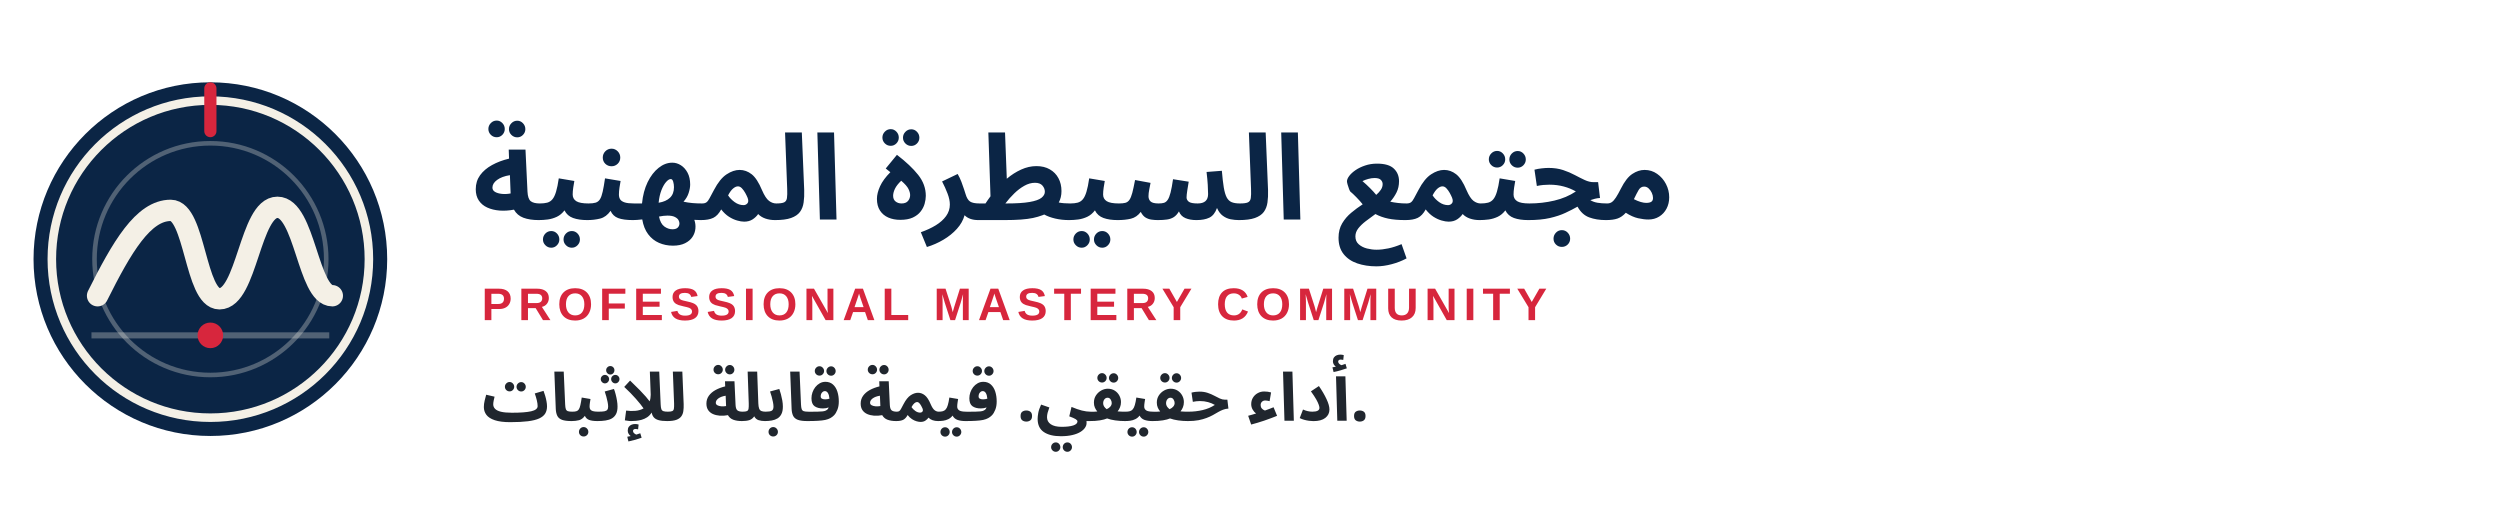
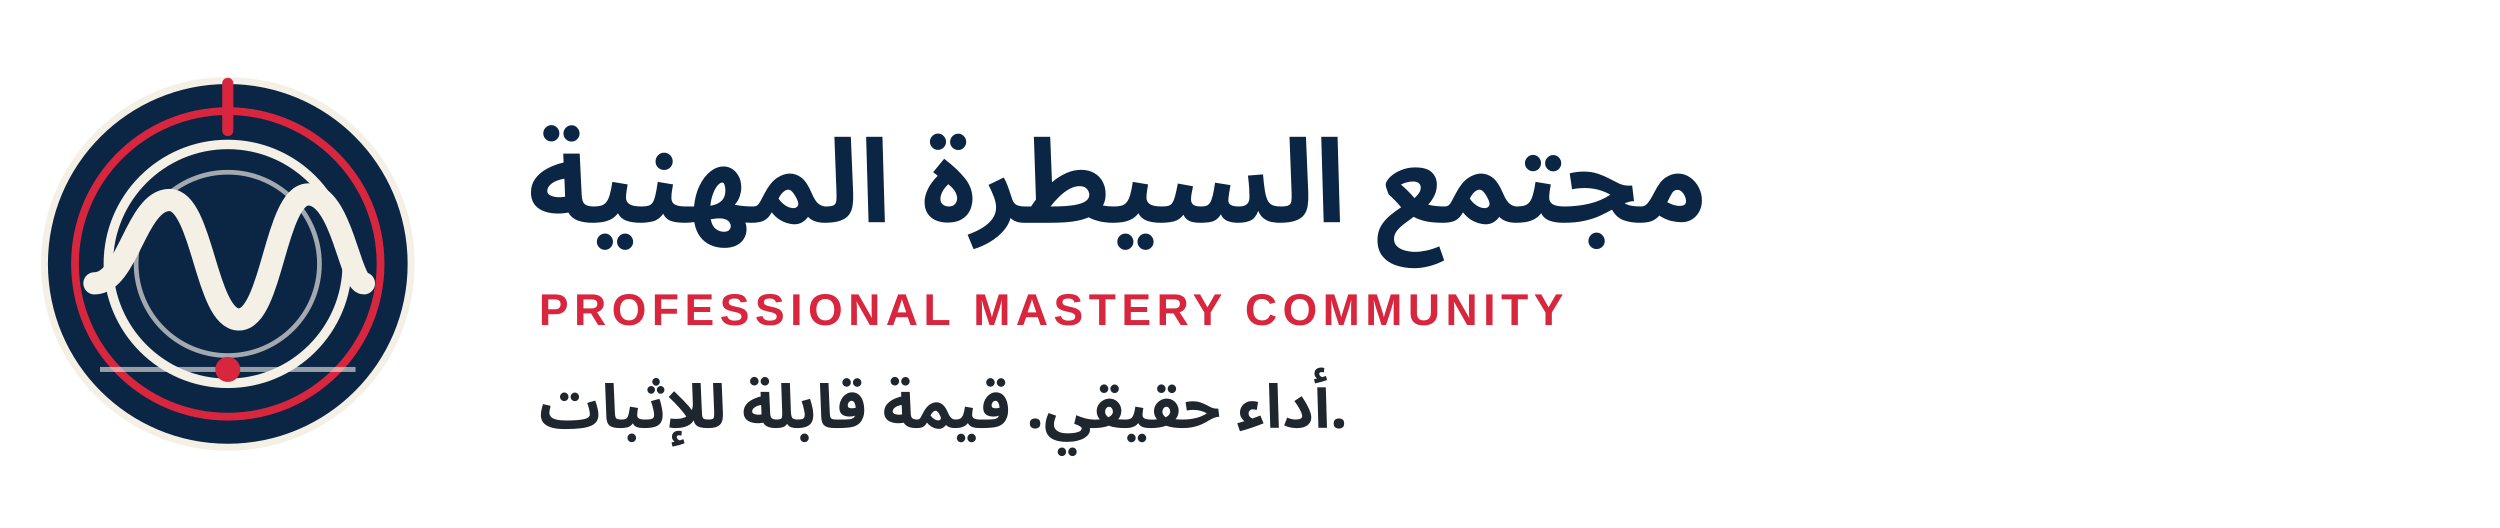
- <svg xmlns="http://www.w3.org/2000/svg" viewBox="0 0 820 170" role="img" aria-labelledby="title desc">
-   <g transform="translate(5 21)">
-     <circle cx="64" cy="64" r="58" fill="#0B2545" />
-     <circle cx="64" cy="64" r="52" fill="none" stroke="#F4F0E6" stroke-width="2.8" />
-     <circle cx="64" cy="64" r="38" fill="none" stroke="#F4F0E6" stroke-width="1.5" opacity=".3" />
-     <path d="M64 8V22" stroke="#D7263D" stroke-width="4" stroke-linecap="round" />
-     <path d="M27 76C35 60 42 48 51 48C59 48 59 77 67 77C76 77 77 47 86 47C95 47 96 76 104 76" fill="none" stroke="#F4F0E6" stroke-width="7" stroke-linecap="round" stroke-linejoin="round" />
-     <path d="M25 89H103" stroke="#F4F0E6" stroke-width="2" opacity=".3" />
-     <circle cx="64" cy="89" r="4.2" fill="#D7263D" />
+ <svg xmlns="http://www.w3.org/2000/svg" viewBox="0 0 900 190" role="img" aria-labelledby="title desc">
+   <g transform="translate(12 25)">
+     <circle cx="70" cy="70" r="66" fill="#0B2545" stroke="#F4F0E6" stroke-width="2.5" />
+     <circle cx="70" cy="70" r="55" fill="none" stroke="#D7263D" stroke-width="2.8" />
+     <circle cx="70" cy="70" r="43" fill="none" stroke="#F4F0E6" stroke-width="3.4" />
+     <circle cx="70" cy="70" r="33" fill="none" stroke="#F4F0E6" stroke-width="1.7" opacity=".65" />
+     <path d="M70 5V22" stroke="#D7263D" stroke-width="4" stroke-linecap="round" />
+     <path d="M22 77C34 77 37 47 49 47C61 47 62 90 74 90C86 90 87 45 99 45C111 45 114 77 119 77" fill="none" stroke="#F4F0E6" stroke-width="8" stroke-linecap="round" stroke-linejoin="round" />
+     <path d="M24 108H116" stroke="#F4F0E6" stroke-width="1.8" opacity=".6" />
+     <circle cx="70" cy="108" r="4.5" fill="#D7263D" />
  </g>
-   <text x="155" y="72" font-family="Tajawal, Noto Sans Arabic, Arial, sans-serif" font-size="39" font-weight="900" fill="#0B2545">مجتمع السيطرة المهنية</text>
-   <text x="158" y="105" font-family="Arial, sans-serif" font-size="15" font-weight="700" letter-spacing="2" fill="#D7263D">PROFESSIONAL MASTERY COMMUNITY</text>
-   <text x="158" y="138" font-family="Tajawal, Noto Sans Arabic, Arial, sans-serif" font-size="22" font-weight="700" fill="#20262E">أداء حقيقي. قيمة قابلة للإثبات.</text>
+   <text x="190" y="80" font-family="Tajawal, Noto Sans Arabic, Arial, sans-serif" font-size="42" font-weight="900" fill="#0B2545">مجتمع السيطرة المهنية</text>
+   <text x="194" y="117" font-family="Arial, sans-serif" font-size="16" font-weight="800" letter-spacing="2" fill="#D7263D">PROFESSIONAL MASTERY COMMUNITY</text>
+   <text x="194" y="154" font-family="Tajawal, Noto Sans Arabic, Arial, sans-serif" font-size="22" font-weight="700" fill="#20262E">أداء حقيقي. قيمة قابلة للإثبات.</text>
</svg>
